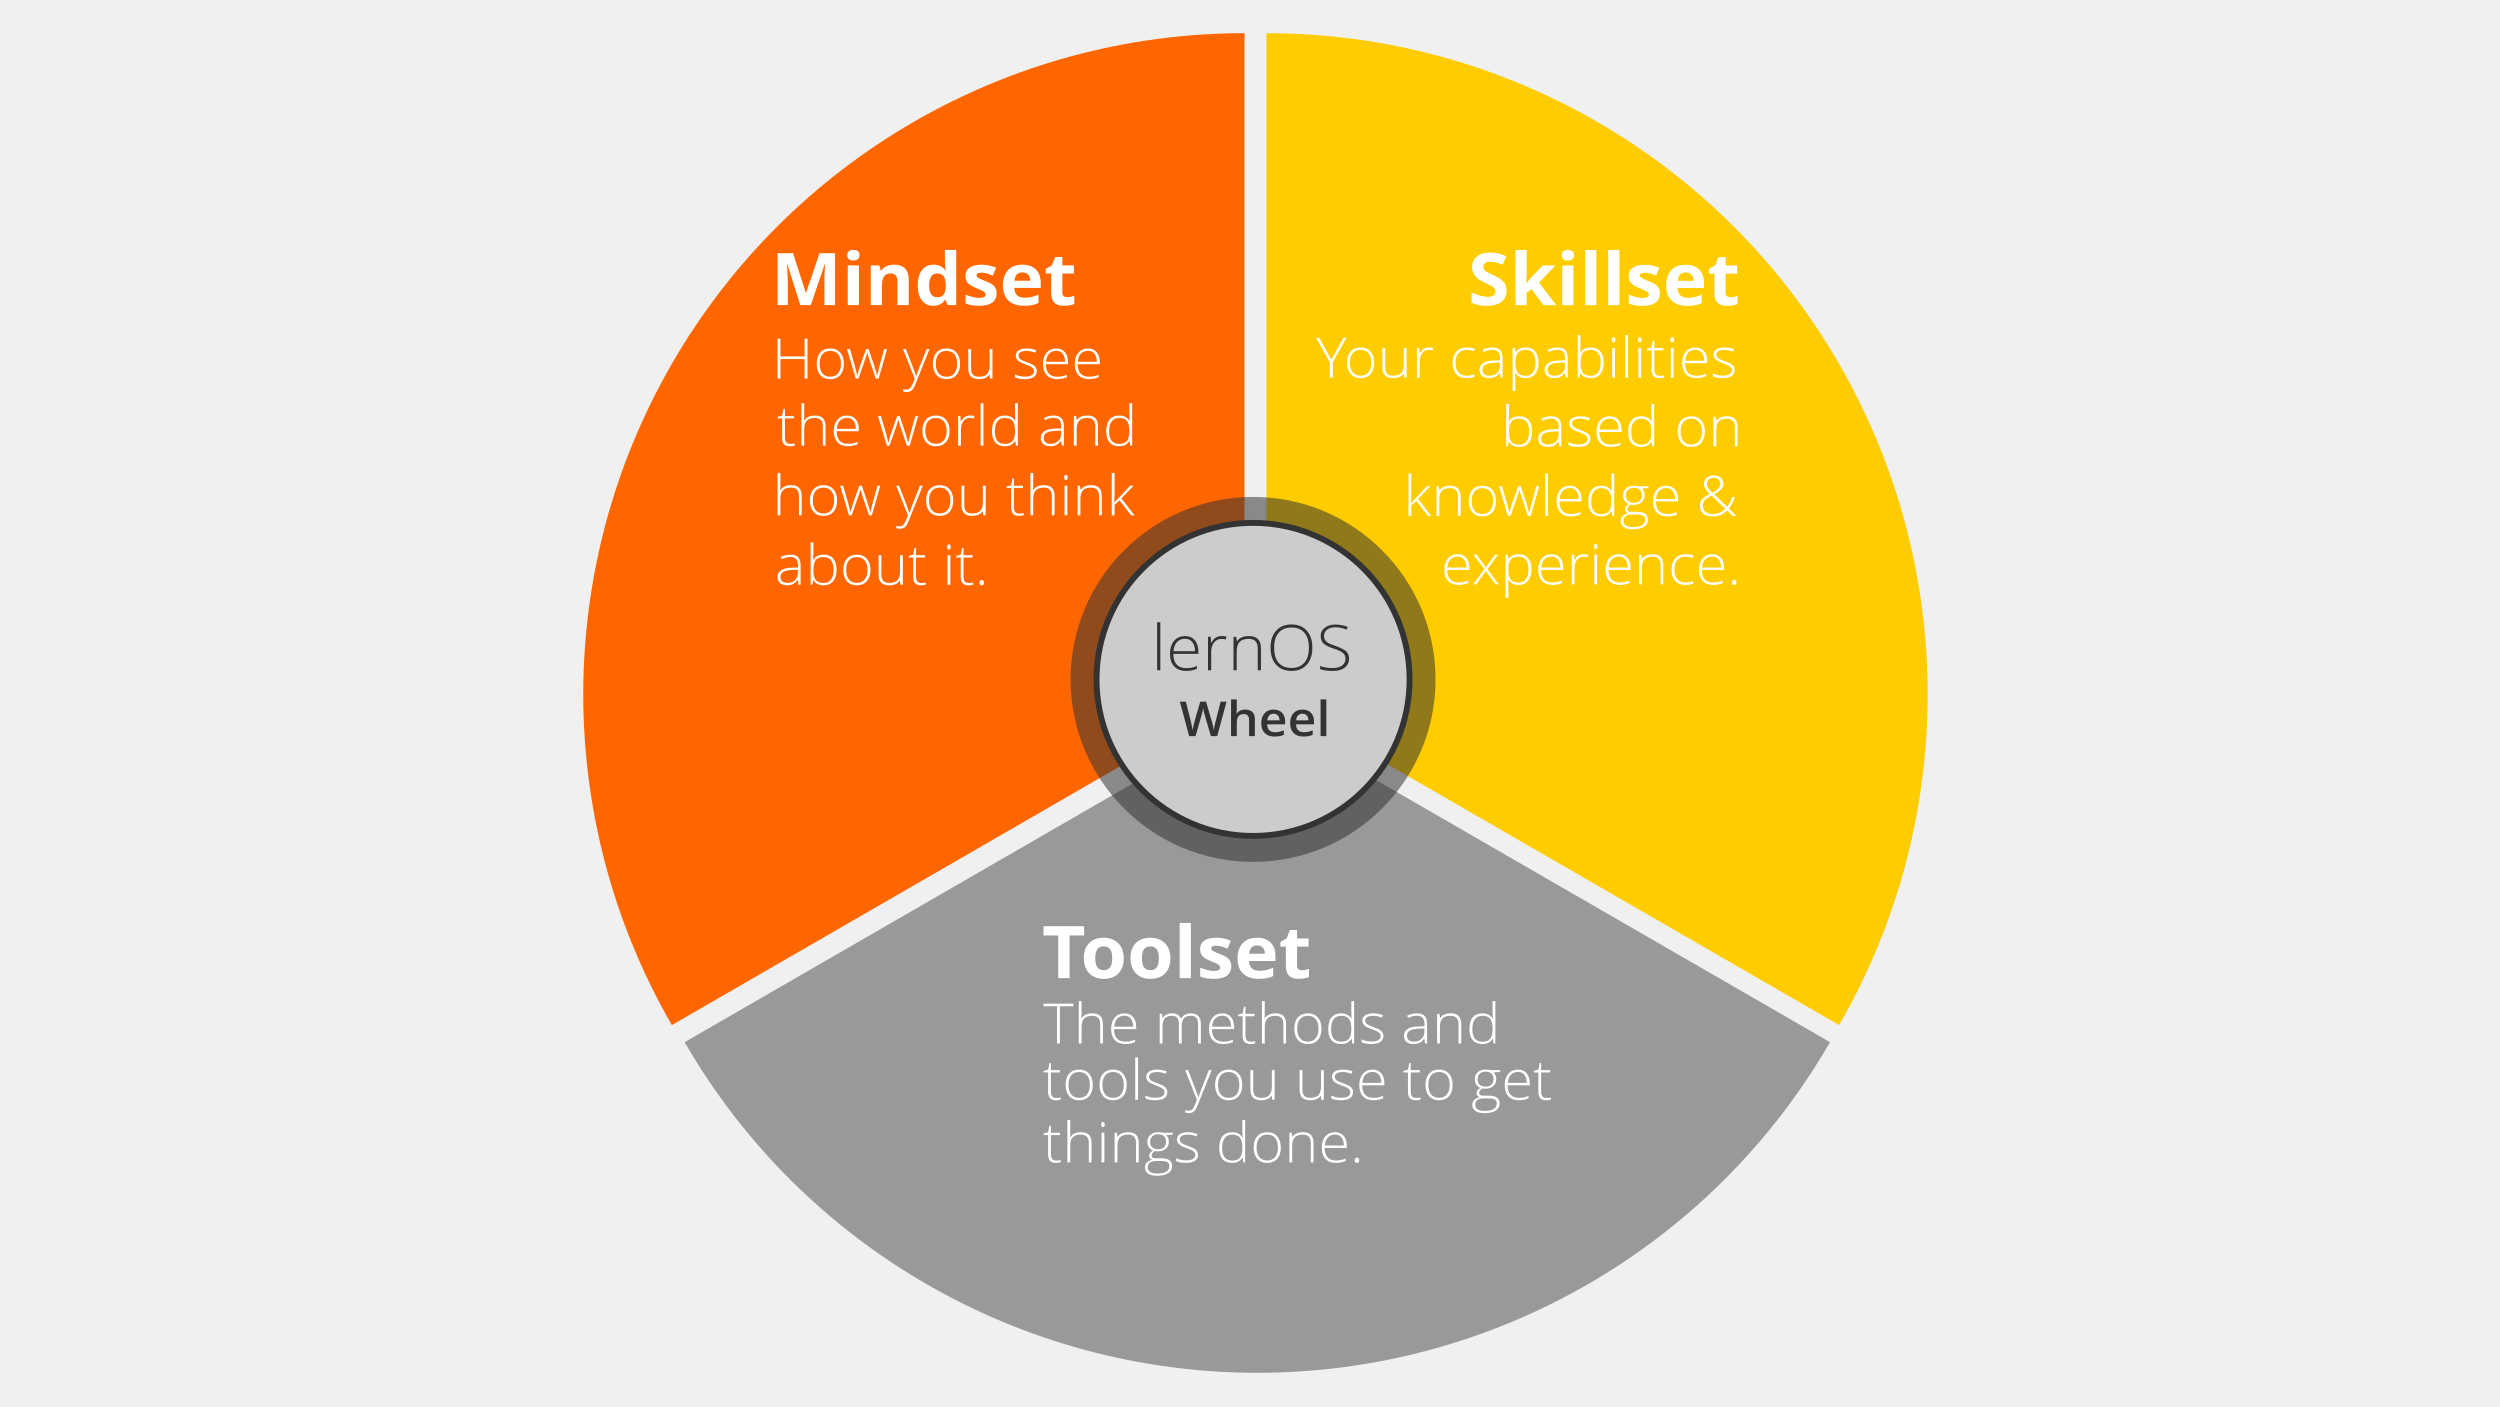
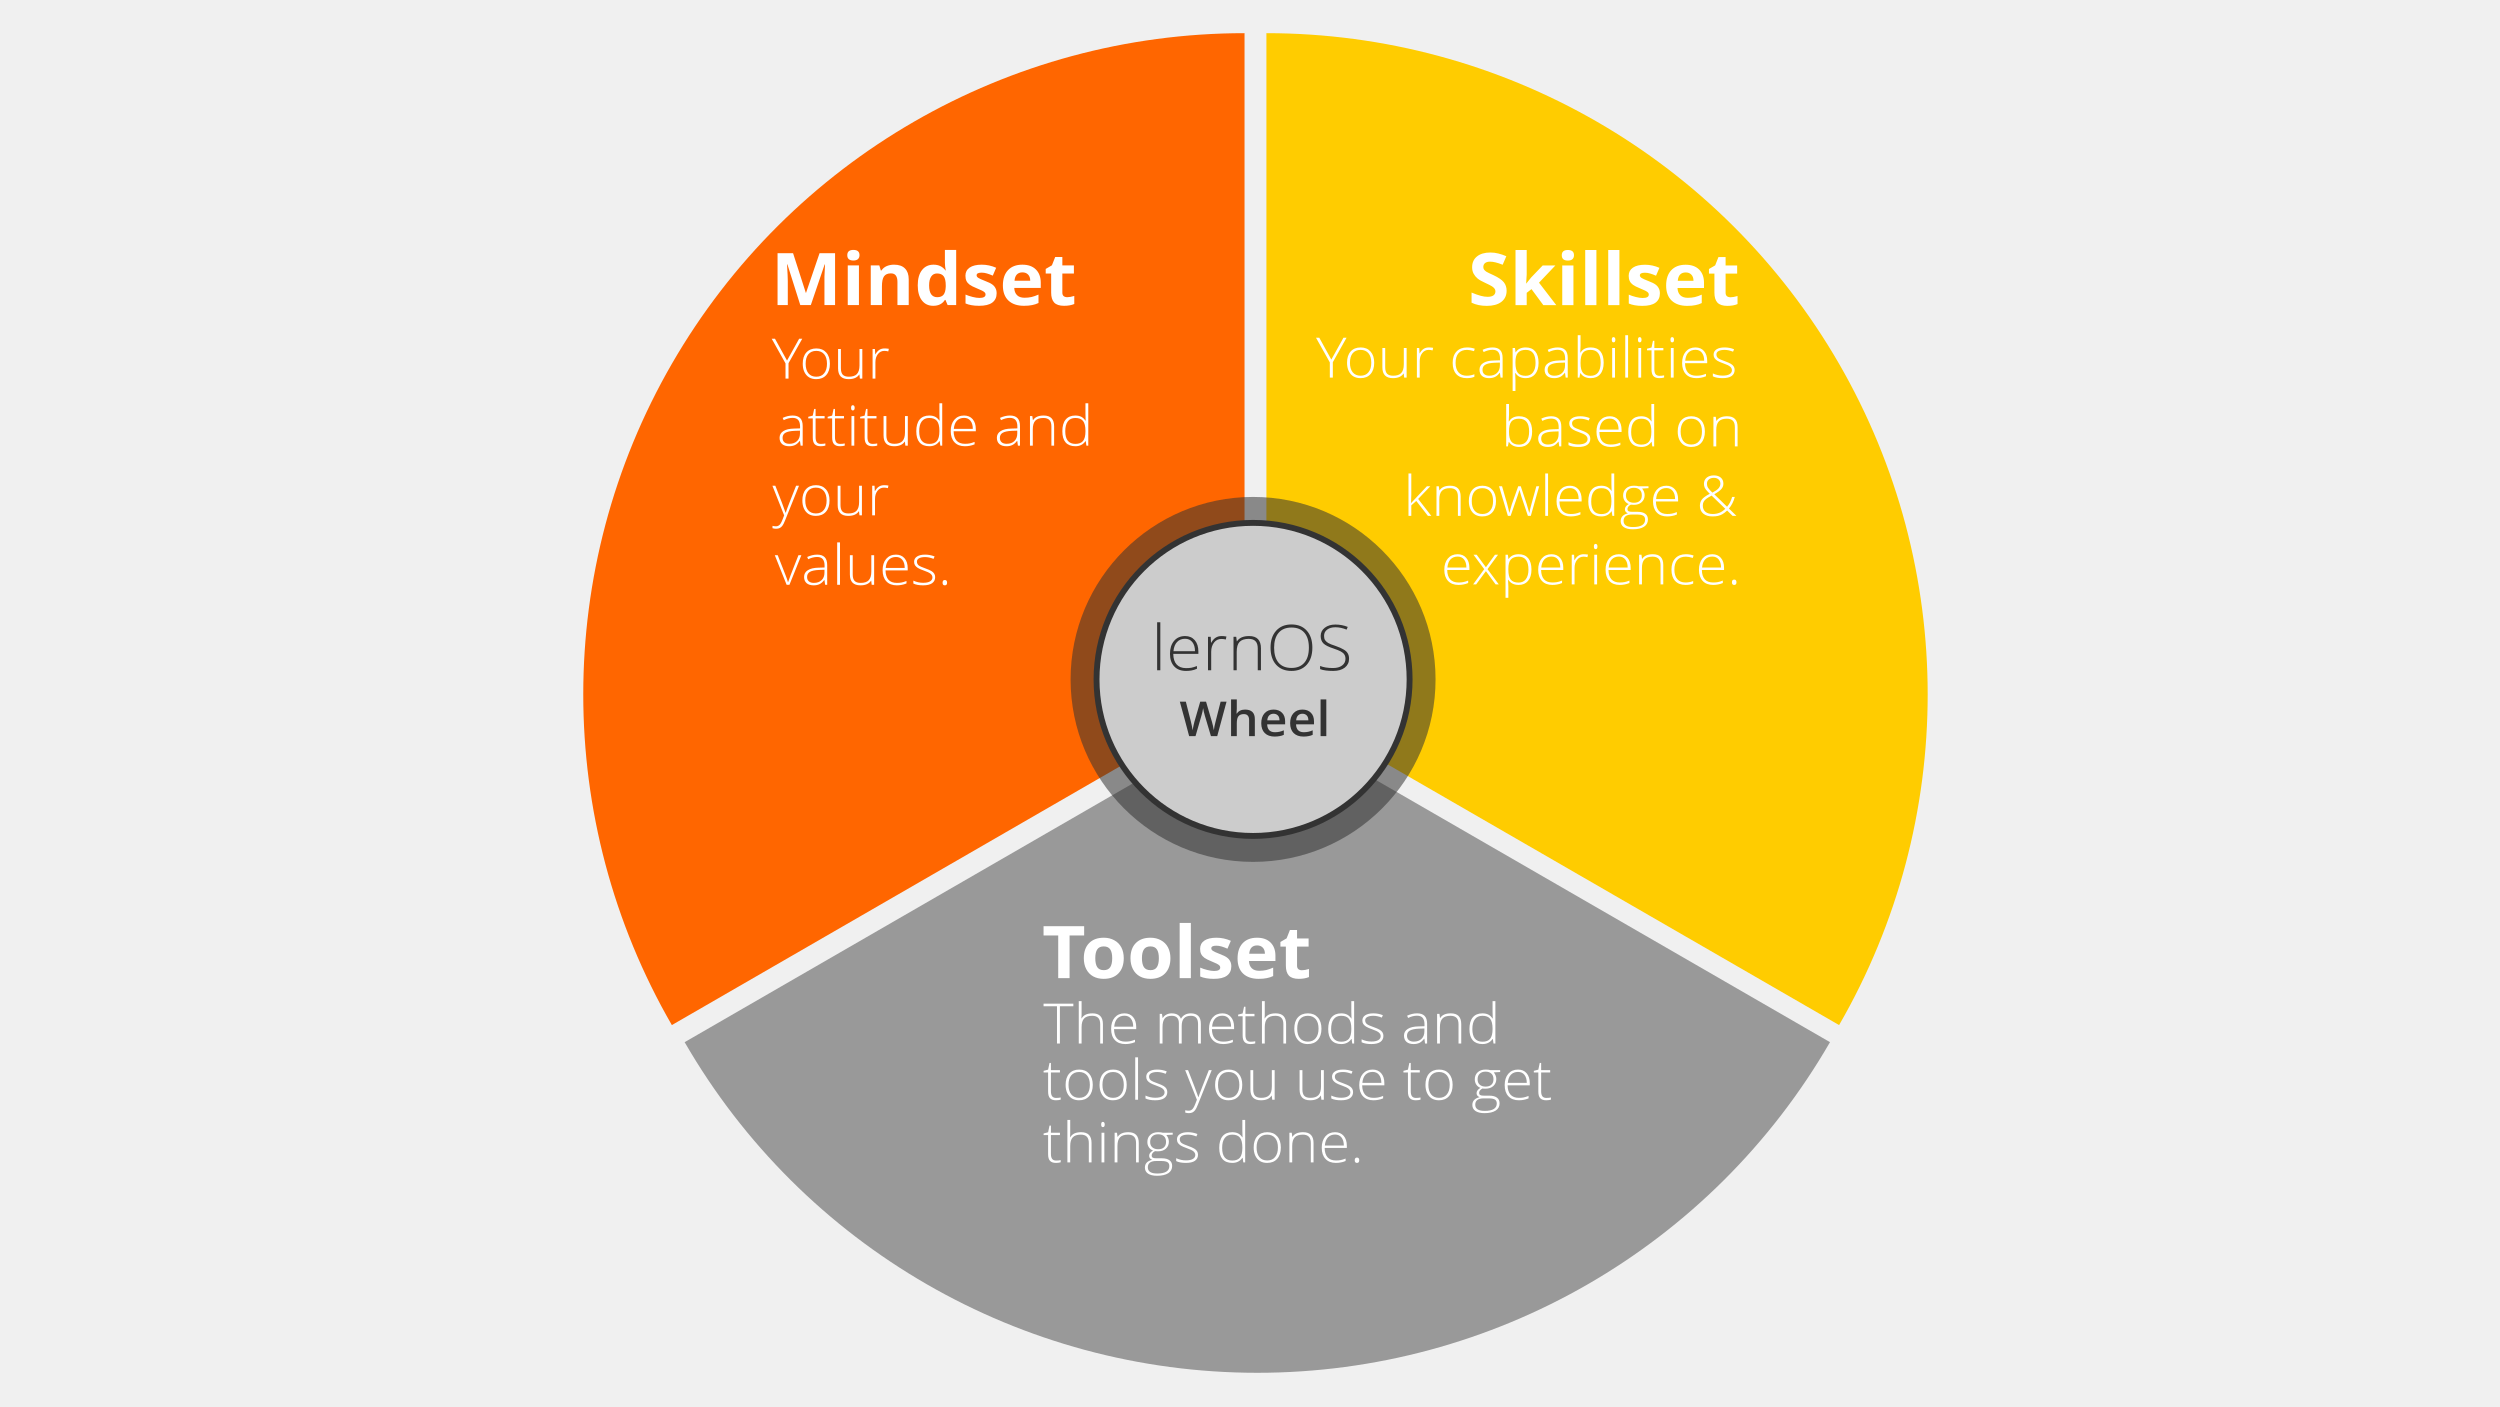
<svg xmlns="http://www.w3.org/2000/svg" width="1600" height="900" viewBox="0 0 423.333 238.125" version="1.1" id="svg311">
  <defs id="defs305">
    <marker orient="auto" refY="0.0" refX="0.0" id="DiamondLend" style="overflow:visible">
      <path id="path3225" d="M 0,-7.071 L -7.071,0 L 0,7.071 L 7.071,0 L 0,-7.071 z " style="fill-rule:evenodd;stroke:#000000;stroke-width:1pt;stroke-opacity:1;fill:#000000;fill-opacity:1" transform="scale(0.8) translate(-7,0)" />
    </marker>
    <marker orient="auto" refY="0.0" refX="0.0" id="marker3402" style="overflow:visible;">
      <path id="path3400" style="fill-rule:evenodd;stroke-width:0.625;stroke-linejoin:round;stroke:#000000;stroke-opacity:1;fill:#000000;fill-opacity:1" d="M 8.719,4.034 L -2.207,0.016 L 8.719,-4.002 C 6.973,-1.63 6.983,1.616 8.719,4.034 z " transform="scale(1.1) rotate(180) translate(1,0)" />
    </marker>
    <marker orient="auto" refY="0.0" refX="0.0" id="Arrow1Lstart" style="overflow:visible">
      <path id="path3128" d="M 0.0,0.0 L 5.0,-5.0 L -12.5,0.0 L 5.0,5.0 L 0.0,0.0 z " style="fill-rule:evenodd;stroke:#000000;stroke-width:1pt;stroke-opacity:1;fill:#000000;fill-opacity:1" transform="scale(0.8) translate(12.5,0)" />
    </marker>
    <marker orient="auto" refY="0.0" refX="0.0" id="Arrow1Lend" style="overflow:visible;">
      <path id="path3131" d="M 0.0,0.0 L 5.0,-5.0 L -12.5,0.0 L 5.0,5.0 L 0.0,0.0 z " style="fill-rule:evenodd;stroke:#000000;stroke-width:1pt;stroke-opacity:1;fill:#000000;fill-opacity:1" transform="scale(0.8) rotate(180) translate(12.5,0)" />
    </marker>
    <marker orient="auto" refY="0.0" refX="0.0" id="Arrow2Lstart" style="overflow:visible">
      <path id="path3146" style="fill-rule:evenodd;stroke-width:0.625;stroke-linejoin:round;stroke:#000000;stroke-opacity:1;fill:#000000;fill-opacity:1" d="M 8.719,4.034 L -2.207,0.016 L 8.719,-4.002 C 6.973,-1.63 6.983,1.616 8.719,4.034 z " transform="scale(1.1) translate(1,0)" />
    </marker>
    <marker orient="auto" refY="0.0" refX="0.0" id="Arrow2Lend" style="overflow:visible;">
      <path id="path3149" style="fill-rule:evenodd;stroke-width:0.625;stroke-linejoin:round;stroke:#000000;stroke-opacity:1;fill:#000000;fill-opacity:1" d="M 8.719,4.034 L -2.207,0.016 L 8.719,-4.002 C 6.973,-1.63 6.983,1.616 8.719,4.034 z " transform="scale(1.1) rotate(180) translate(1,0)" />
    </marker>
  </defs>
  <g id="layer1" transform="translate(0,-58.87497)">
    <path style="opacity:1;fill:#999999;fill-opacity:1;stroke:none;stroke-width:0.285;stroke-linecap:butt;stroke-miterlimit:4;stroke-dasharray:none;stroke-dashoffset:0;stroke-opacity:1;paint-order:normal" id="path1348-9-6" d="M 309.878,235.348 A 111.976,111.976 0 0 1 212.904,291.335 111.976,111.976 0 0 1 115.931,235.348 l 96.974,-55.988 z" />
    <path style="opacity:1;fill:#ffcc00;fill-opacity:1;stroke:none;stroke-width:0.285;stroke-linecap:butt;stroke-miterlimit:4;stroke-dasharray:none;stroke-dashoffset:0;stroke-opacity:1;paint-order:normal" id="path1348-9" d="m 214.445,64.491 a 111.976,111.976 0 0 1 96.974,55.988 111.976,111.976 0 0 1 0,111.976 l -96.974,-55.988 z" />
    <path style="opacity:1;fill:#ff6600;fill-opacity:1;stroke:none;stroke-width:0.285;stroke-linecap:butt;stroke-miterlimit:4;stroke-dasharray:none;stroke-dashoffset:0;stroke-opacity:1;paint-order:normal" id="path1348" d="m 113.767,232.455 a 111.976,111.976 0 0 1 0,-111.976 111.976,111.976 0 0 1 96.974,-55.988 l 0,111.976 z" />
    <text id="text854-4-0-2" y="112.577" x="128.157" style="font-style:normal;font-variant:normal;font-weight:bold;font-stretch:normal;font-size:12.529px;line-height:1.25;font-family:'Open Sans';-inkscape-font-specification:'Open Sans, Bold';font-variant-ligatures:normal;font-variant-caps:normal;font-variant-numeric:normal;font-feature-settings:normal;text-align:start;letter-spacing:0px;word-spacing:0px;writing-mode:lr-tb;text-anchor:start;fill:#ffffff;fill-opacity:1;stroke:none;stroke-width:0.234;" xml:space="preserve" transform="scale(1.018442,0.9818923)">
      <tspan style="font-style:normal;font-variant:normal;font-weight:bold;font-stretch:normal;font-size:12.529px;font-family:'Open Sans';-inkscape-font-specification:'Open Sans, Bold';font-variant-ligatures:normal;font-variant-caps:normal;font-variant-numeric:normal;font-feature-settings:normal;text-align:start;writing-mode:lr-tb;text-anchor:start;stroke-width:0.234;fill:#ffffff;" y="112.577" x="128.157" id="tspan852-1-1-0">Mindset</tspan>
    </text>
    <g id="layer2" transform="matrix(0.3684299,0,0,0.3684299,-58.94856,-85.35036)" />
    <flowRoot xml:space="preserve" id="flowRoot1404" style="fill:black;fill-opacity:1;stroke:none;font-family:sans-serif;font-style:normal;font-weight:normal;font-size:40px;line-height:1.25;letter-spacing:0px;word-spacing:0px">
      <flowRegion id="flowRegion1406">
        <rect id="rect1408" width="21.429" height="168.571" x="542.857" y="-331.429" />
      </flowRegion>
      <flowPara id="flowPara1410" />
    </flowRoot>
-     <text id="text854-4-0-2-1" y="125.255" x="128.31" style="font-style:normal;font-variant:normal;font-weight:bold;font-stretch:normal;font-size:9.623px;line-height:1.25;font-family:'Open Sans';-inkscape-font-specification:'Open Sans, Bold';font-variant-ligatures:normal;font-variant-caps:normal;font-variant-numeric:normal;font-feature-settings:normal;text-align:start;letter-spacing:0px;word-spacing:0px;writing-mode:lr-tb;text-anchor:start;fill:#ffffff;fill-opacity:1;stroke:none;stroke-width:0.18;" xml:space="preserve" transform="scale(1.018442,0.9818923)">
-       <tspan style="font-style:normal;font-variant:normal;font-weight:300;font-stretch:normal;font-size:9.623px;font-family:'Open Sans';-inkscape-font-specification:'Open Sans, Light';font-variant-ligatures:normal;font-variant-caps:normal;font-variant-numeric:normal;font-feature-settings:normal;text-align:start;writing-mode:lr-tb;text-anchor:start;stroke-width:0.18;fill:#ffffff;" y="125.255" x="128.31" id="tspan852-1-1-0-1">How you see</tspan>
+     <text id="text854-4-0-2-1" y="125.255" x="128.31" style="font-style:normal;font-variant:normal;font-weight:bold;font-stretch:normal;font-size:9.623px;line-height:1.25;font-family:'Open Sans';-inkscape-font-specification:'Open Sans, Bold';font-variant-ligatures:normal;font-variant-caps:normal;font-variant-numeric:normal;font-feature-settings:normal;text-align:start;letter-spacing:0px;word-spacing:0px;writing-mode:lr-tb;text-anchor:start;fill:#ffffff;fill-opacity:1;stroke:none;stroke-width:0.18" xml:space="preserve" transform="scale(1.018442,0.9818923)">
+       <tspan style="font-style:normal;font-variant:normal;font-weight:300;font-stretch:normal;font-size:9.623px;font-family:'Open Sans';-inkscape-font-specification:'Open Sans, Light';font-variant-ligatures:normal;font-variant-caps:normal;font-variant-numeric:normal;font-feature-settings:normal;text-align:start;writing-mode:lr-tb;text-anchor:start;fill:#ffffff;stroke-width:0.18" y="125.255" x="128.31" id="tspan852-1-1-0-1">Your</tspan>
    </text>
-     <text id="text854-4-0-2-1-7" y="136.823" x="129.165" style="font-style:normal;font-variant:normal;font-weight:bold;font-stretch:normal;font-size:9.623px;line-height:1.25;font-family:'Open Sans';-inkscape-font-specification:'Open Sans, Bold';font-variant-ligatures:normal;font-variant-caps:normal;font-variant-numeric:normal;font-feature-settings:normal;text-align:start;letter-spacing:0px;word-spacing:0px;writing-mode:lr-tb;text-anchor:start;fill:#ffffff;fill-opacity:1;stroke:none;stroke-width:0.18;" xml:space="preserve" transform="scale(1.018442,0.9818923)">
-       <tspan style="font-style:normal;font-variant:normal;font-weight:300;font-stretch:normal;font-size:9.623px;font-family:'Open Sans';-inkscape-font-specification:'Open Sans, Light';font-variant-ligatures:normal;font-variant-caps:normal;font-variant-numeric:normal;font-feature-settings:normal;text-align:start;writing-mode:lr-tb;text-anchor:start;stroke-width:0.18;fill:#ffffff;" y="136.823" x="129.165" id="tspan852-1-1-0-1-9">the world and</tspan>
+     <text id="text854-4-0-2-1-7" y="136.823" x="129.165" style="font-style:normal;font-variant:normal;font-weight:bold;font-stretch:normal;font-size:9.623px;line-height:1.25;font-family:'Open Sans';-inkscape-font-specification:'Open Sans, Bold';font-variant-ligatures:normal;font-variant-caps:normal;font-variant-numeric:normal;font-feature-settings:normal;text-align:start;letter-spacing:0px;word-spacing:0px;writing-mode:lr-tb;text-anchor:start;fill:#ffffff;fill-opacity:1;stroke:none;stroke-width:0.18" xml:space="preserve" transform="scale(1.018442,0.9818923)">
+       <tspan style="font-style:normal;font-variant:normal;font-weight:300;font-stretch:normal;font-size:9.623px;font-family:'Open Sans';-inkscape-font-specification:'Open Sans, Light';font-variant-ligatures:normal;font-variant-caps:normal;font-variant-numeric:normal;font-feature-settings:normal;text-align:start;writing-mode:lr-tb;text-anchor:start;fill:#ffffff;stroke-width:0.18" y="136.823" x="129.165" id="tspan852-1-1-0-1-9">attitude and</tspan>
    </text>
-     <text id="text854-4-0-2-1-7-0" y="148.835" x="128.427" style="font-style:normal;font-variant:normal;font-weight:bold;font-stretch:normal;font-size:9.623px;line-height:1.25;font-family:'Open Sans';-inkscape-font-specification:'Open Sans, Bold';font-variant-ligatures:normal;font-variant-caps:normal;font-variant-numeric:normal;font-feature-settings:normal;text-align:start;letter-spacing:0px;word-spacing:0px;writing-mode:lr-tb;text-anchor:start;fill:#ffffff;fill-opacity:1;stroke:none;stroke-width:0.18;" xml:space="preserve" transform="scale(1.018442,0.9818923)">
-       <tspan style="font-style:normal;font-variant:normal;font-weight:300;font-stretch:normal;font-size:9.623px;font-family:'Open Sans';-inkscape-font-specification:'Open Sans, Light';font-variant-ligatures:normal;font-variant-caps:normal;font-variant-numeric:normal;font-feature-settings:normal;text-align:start;writing-mode:lr-tb;text-anchor:start;stroke-width:0.18;fill:#ffffff;" y="148.835" x="128.427" id="tspan852-1-1-0-1-9-1">how you think</tspan>
+     <text id="text854-4-0-2-1-7-0" y="148.835" x="128.427" style="font-style:normal;font-variant:normal;font-weight:bold;font-stretch:normal;font-size:9.623px;line-height:1.25;font-family:'Open Sans';-inkscape-font-specification:'Open Sans, Bold';font-variant-ligatures:normal;font-variant-caps:normal;font-variant-numeric:normal;font-feature-settings:normal;text-align:start;letter-spacing:0px;word-spacing:0px;writing-mode:lr-tb;text-anchor:start;fill:#ffffff;fill-opacity:1;stroke:none;stroke-width:0.18" xml:space="preserve" transform="scale(1.018442,0.9818923)">
+       <tspan style="font-style:normal;font-variant:normal;font-weight:300;font-stretch:normal;font-size:9.623px;font-family:'Open Sans';-inkscape-font-specification:'Open Sans, Light';font-variant-ligatures:normal;font-variant-caps:normal;font-variant-numeric:normal;font-feature-settings:normal;text-align:start;writing-mode:lr-tb;text-anchor:start;fill:#ffffff;stroke-width:0.18" y="148.835" x="128.427" id="tspan852-1-1-0-1-9-1">your</tspan>
    </text>
-     <text id="text854-4-0-2-1-7-0-7" y="160.814" x="128.822" style="font-style:normal;font-variant:normal;font-weight:bold;font-stretch:normal;font-size:9.623px;line-height:1.25;font-family:'Open Sans';-inkscape-font-specification:'Open Sans, Bold';font-variant-ligatures:normal;font-variant-caps:normal;font-variant-numeric:normal;font-feature-settings:normal;text-align:start;letter-spacing:0px;word-spacing:0px;writing-mode:lr-tb;text-anchor:start;fill:#ffffff;fill-opacity:1;stroke:none;stroke-width:0.18;" xml:space="preserve" transform="scale(1.018442,0.9818923)">
-       <tspan style="font-style:normal;font-variant:normal;font-weight:300;font-stretch:normal;font-size:9.623px;font-family:'Open Sans';-inkscape-font-specification:'Open Sans, Light';font-variant-ligatures:normal;font-variant-caps:normal;font-variant-numeric:normal;font-feature-settings:normal;text-align:start;writing-mode:lr-tb;text-anchor:start;stroke-width:0.18;fill:#ffffff;" y="160.814" x="128.822" id="tspan852-1-1-0-1-9-1-4">about it.</tspan>
+     <text id="text854-4-0-2-1-7-0-7" y="160.814" x="128.822" style="font-style:normal;font-variant:normal;font-weight:bold;font-stretch:normal;font-size:9.623px;line-height:1.25;font-family:'Open Sans';-inkscape-font-specification:'Open Sans, Bold';font-variant-ligatures:normal;font-variant-caps:normal;font-variant-numeric:normal;font-feature-settings:normal;text-align:start;letter-spacing:0px;word-spacing:0px;writing-mode:lr-tb;text-anchor:start;fill:#ffffff;fill-opacity:1;stroke:none;stroke-width:0.18" xml:space="preserve" transform="scale(1.018442,0.9818923)">
+       <tspan style="font-style:normal;font-variant:normal;font-weight:300;font-stretch:normal;font-size:9.623px;font-family:'Open Sans';-inkscape-font-specification:'Open Sans, Light';font-variant-ligatures:normal;font-variant-caps:normal;font-variant-numeric:normal;font-feature-settings:normal;text-align:start;writing-mode:lr-tb;text-anchor:start;fill:#ffffff;stroke-width:0.18" y="160.814" x="128.822" id="tspan852-1-1-0-1-9-1-4">values.</tspan>
    </text>
    <text id="text854-4-0-2-4" y="112.585" x="244.092" style="font-style:normal;font-variant:normal;font-weight:bold;font-stretch:normal;font-size:12.529px;line-height:1.25;font-family:'Open Sans';-inkscape-font-specification:'Open Sans, Bold';font-variant-ligatures:normal;font-variant-caps:normal;font-variant-numeric:normal;font-feature-settings:normal;text-align:start;letter-spacing:0px;word-spacing:0px;writing-mode:lr-tb;text-anchor:start;fill:#ffffff;fill-opacity:1;stroke:none;stroke-width:0.234;" xml:space="preserve" transform="scale(1.018442,0.9818923)">
      <tspan style="font-style:normal;font-variant:normal;font-weight:bold;font-stretch:normal;font-size:12.529px;font-family:'Open Sans';-inkscape-font-specification:'Open Sans, Bold';font-variant-ligatures:normal;font-variant-caps:normal;font-variant-numeric:normal;font-feature-settings:normal;text-align:start;writing-mode:lr-tb;text-anchor:start;stroke-width:0.234;fill:#ffffff;" y="112.585" x="244.092" id="tspan852-1-1-0-3">Skillset</tspan>
    </text>
    <text id="text854-4-0-2-1-2" y="125.082" x="218.81" style="font-style:normal;font-variant:normal;font-weight:bold;font-stretch:normal;font-size:9.623px;line-height:1.25;font-family:'Open Sans';-inkscape-font-specification:'Open Sans, Bold';font-variant-ligatures:normal;font-variant-caps:normal;font-variant-numeric:normal;font-feature-settings:normal;text-align:start;letter-spacing:0px;word-spacing:0px;writing-mode:lr-tb;text-anchor:start;fill:#ffffff;fill-opacity:1;stroke:none;stroke-width:0.18;" xml:space="preserve" transform="scale(1.018442,0.9818923)">
      <tspan style="font-style:normal;font-variant:normal;font-weight:300;font-stretch:normal;font-size:9.623px;font-family:'Open Sans';-inkscape-font-specification:'Open Sans, Light';font-variant-ligatures:normal;font-variant-caps:normal;font-variant-numeric:normal;font-feature-settings:normal;text-align:start;writing-mode:lr-tb;text-anchor:start;stroke-width:0.18;fill:#ffffff;" y="125.082" x="218.81" id="tspan852-1-1-0-1-5">Your capabilities</tspan>
    </text>
    <text id="text854-4-0-2-1-2-7" y="136.948" x="249.569" style="font-style:normal;font-variant:normal;font-weight:bold;font-stretch:normal;font-size:9.623px;line-height:1.25;font-family:'Open Sans';-inkscape-font-specification:'Open Sans, Bold';font-variant-ligatures:normal;font-variant-caps:normal;font-variant-numeric:normal;font-feature-settings:normal;text-align:start;letter-spacing:0px;word-spacing:0px;writing-mode:lr-tb;text-anchor:start;fill:#ffffff;fill-opacity:1;stroke:none;stroke-width:0.18;" xml:space="preserve" transform="scale(1.018442,0.9818923)">
      <tspan style="font-style:normal;font-variant:normal;font-weight:300;font-stretch:normal;font-size:9.623px;font-family:'Open Sans';-inkscape-font-specification:'Open Sans, Light';font-variant-ligatures:normal;font-variant-caps:normal;font-variant-numeric:normal;font-feature-settings:normal;text-align:start;writing-mode:lr-tb;text-anchor:start;stroke-width:0.18;fill:#ffffff;" y="136.948" x="249.569" id="tspan852-1-1-0-1-5-7">based on</tspan>
    </text>
    <text id="text854-4-0-2-1-2-7-2" y="148.931" x="233.325" style="font-style:normal;font-variant:normal;font-weight:bold;font-stretch:normal;font-size:9.623px;line-height:1.25;font-family:'Open Sans';-inkscape-font-specification:'Open Sans, Bold';font-variant-ligatures:normal;font-variant-caps:normal;font-variant-numeric:normal;font-feature-settings:normal;text-align:start;letter-spacing:0px;word-spacing:0px;writing-mode:lr-tb;text-anchor:start;fill:#ffffff;fill-opacity:1;stroke:none;stroke-width:0.18;" xml:space="preserve" transform="scale(1.018442,0.9818923)">
      <tspan style="font-style:normal;font-variant:normal;font-weight:300;font-stretch:normal;font-size:9.623px;font-family:'Open Sans';-inkscape-font-specification:'Open Sans, Light';font-variant-ligatures:normal;font-variant-caps:normal;font-variant-numeric:normal;font-feature-settings:normal;text-align:start;writing-mode:lr-tb;text-anchor:start;stroke-width:0.18;fill:#ffffff;" y="148.931" x="233.325" id="tspan852-1-1-0-1-5-7-7">knowledge &amp;</tspan>
    </text>
    <text id="text854-4-0-2-1-2-7-2-7" y="239.921" x="173.461" style="font-style:normal;font-variant:normal;font-weight:bold;font-stretch:normal;font-size:9.623px;line-height:1.25;font-family:'Open Sans';-inkscape-font-specification:'Open Sans, Bold';font-variant-ligatures:normal;font-variant-caps:normal;font-variant-numeric:normal;font-feature-settings:normal;text-align:start;letter-spacing:0px;word-spacing:0px;writing-mode:lr-tb;text-anchor:start;fill:#ffffff;fill-opacity:1;stroke:none;stroke-width:0.18;" xml:space="preserve" transform="scale(1.018442,0.9818923)">
      <tspan style="font-style:normal;font-variant:normal;font-weight:300;font-stretch:normal;font-size:9.623px;font-family:'Open Sans';-inkscape-font-specification:'Open Sans, Light';font-variant-ligatures:normal;font-variant-caps:normal;font-variant-numeric:normal;font-feature-settings:normal;text-align:start;writing-mode:lr-tb;text-anchor:start;stroke-width:0.18;fill:#ffffff;" y="239.921" x="173.461" id="tspan852-1-1-0-1-5-7-7-9">The methods and</tspan>
    </text>
    <text id="text854-4-0-2-4-6" y="228.646" x="173.258" style="font-style:normal;font-variant:normal;font-weight:bold;font-stretch:normal;font-size:12.529px;line-height:1.25;font-family:'Open Sans';-inkscape-font-specification:'Open Sans, Bold';font-variant-ligatures:normal;font-variant-caps:normal;font-variant-numeric:normal;font-feature-settings:normal;text-align:start;letter-spacing:0px;word-spacing:0px;writing-mode:lr-tb;text-anchor:start;fill:#ffffff;fill-opacity:1;stroke:none;stroke-width:0.234;" xml:space="preserve" transform="scale(1.018442,0.9818923)">
      <tspan style="font-style:normal;font-variant:normal;font-weight:bold;font-stretch:normal;font-size:12.529px;font-family:'Open Sans';-inkscape-font-specification:'Open Sans, Bold';font-variant-ligatures:normal;font-variant-caps:normal;font-variant-numeric:normal;font-feature-settings:normal;text-align:start;writing-mode:lr-tb;text-anchor:start;stroke-width:0.234;fill:#ffffff;" y="228.646" x="173.258" id="tspan852-1-1-0-3-4">Toolset</tspan>
    </text>
    <text id="text854-4-0-2-1-2-7-2-7-6" y="160.744" x="239.579" style="font-style:normal;font-variant:normal;font-weight:bold;font-stretch:normal;font-size:9.623px;line-height:1.25;font-family:'Open Sans';-inkscape-font-specification:'Open Sans, Bold';font-variant-ligatures:normal;font-variant-caps:normal;font-variant-numeric:normal;font-feature-settings:normal;text-align:start;letter-spacing:0px;word-spacing:0px;writing-mode:lr-tb;text-anchor:start;fill:#ffffff;fill-opacity:1;stroke:none;stroke-width:0.18;" xml:space="preserve" transform="scale(1.018442,0.9818923)">
      <tspan style="font-style:normal;font-variant:normal;font-weight:300;font-stretch:normal;font-size:9.623px;font-family:'Open Sans';-inkscape-font-specification:'Open Sans, Light';font-variant-ligatures:normal;font-variant-caps:normal;font-variant-numeric:normal;font-feature-settings:normal;text-align:start;writing-mode:lr-tb;text-anchor:start;stroke-width:0.18;fill:#ffffff;" y="160.744" x="239.579" id="tspan852-1-1-0-1-5-7-7-9-5">experience.</tspan>
    </text>
    <text id="text854-4-0-2-1-2-7-2-7-1" y="249.616" x="173.391" style="font-style:normal;font-variant:normal;font-weight:bold;font-stretch:normal;font-size:9.623px;line-height:1.25;font-family:'Open Sans';-inkscape-font-specification:'Open Sans, Bold';font-variant-ligatures:normal;font-variant-caps:normal;font-variant-numeric:normal;font-feature-settings:normal;text-align:start;letter-spacing:0px;word-spacing:0px;writing-mode:lr-tb;text-anchor:start;fill:#ffffff;fill-opacity:1;stroke:none;stroke-width:0.18;" xml:space="preserve" transform="scale(1.018442,0.9818923)">
      <tspan style="font-style:normal;font-variant:normal;font-weight:300;font-stretch:normal;font-size:9.623px;font-family:'Open Sans';-inkscape-font-specification:'Open Sans, Light';font-variant-ligatures:normal;font-variant-caps:normal;font-variant-numeric:normal;font-feature-settings:normal;text-align:start;writing-mode:lr-tb;text-anchor:start;stroke-width:0.18;fill:#ffffff;" y="249.616" x="173.391" id="tspan852-1-1-0-1-5-7-7-9-57">tools you use to get</tspan>
    </text>
    <text id="text854-4-0-2-1-2-7-2-7-1-1" y="260.419" x="173.391" style="font-style:normal;font-variant:normal;font-weight:bold;font-stretch:normal;font-size:9.623px;line-height:1.25;font-family:'Open Sans';-inkscape-font-specification:'Open Sans, Bold';font-variant-ligatures:normal;font-variant-caps:normal;font-variant-numeric:normal;font-feature-settings:normal;text-align:start;letter-spacing:0px;word-spacing:0px;writing-mode:lr-tb;text-anchor:start;fill:#ffffff;fill-opacity:1;stroke:none;stroke-width:0.18;" xml:space="preserve" transform="scale(1.018442,0.9818923)">
      <tspan style="font-style:normal;font-variant:normal;font-weight:300;font-stretch:normal;font-size:9.623px;font-family:'Open Sans';-inkscape-font-specification:'Open Sans, Light';font-variant-ligatures:normal;font-variant-caps:normal;font-variant-numeric:normal;font-feature-settings:normal;text-align:start;writing-mode:lr-tb;text-anchor:start;stroke-width:0.18;fill:#ffffff;" y="260.419" x="173.391" id="tspan852-1-1-0-1-5-7-7-9-57-2">things done.</tspan>
    </text>
    <g id="g1441" transform="translate(25.13542,-26.36384)">
      <circle r="30.9" cy="200.285" cx="187.051" id="path1386-9" style="opacity:1;fill:#333333;fill-opacity:0.541;stroke:#333333;stroke-width:0;stroke-linecap:butt;stroke-miterlimit:4;stroke-dasharray:none;stroke-dashoffset:0;stroke-opacity:1;paint-order:normal" />
      <g transform="translate(0,-0.3779907)" id="g1431">
        <circle style="opacity:1;fill:#cccccc;fill-opacity:1;stroke:#333333;stroke-width:1;stroke-linecap:butt;stroke-miterlimit:4;stroke-dasharray:none;stroke-dashoffset:0;stroke-opacity:1;paint-order:normal" id="path1386" cx="187.051" cy="200.663" r="26.506" />
        <g id="g1408" transform="translate(-24.95388,26.92875)">
          <text transform="scale(1.018442,0.9818923)" xml:space="preserve" style="font-style:normal;font-variant:normal;font-weight:bold;font-stretch:normal;font-size:10.911px;line-height:1.25;font-family:'Open Sans';-inkscape-font-specification:'Open Sans, Bold';font-variant-ligatures:normal;font-variant-caps:normal;font-variant-numeric:normal;font-feature-settings:normal;text-align:start;letter-spacing:0px;word-spacing:0px;writing-mode:lr-tb;text-anchor:start;fill:#333333;fill-opacity:1;stroke:none;stroke-width:0.204" x="191.246" y="175.368" id="text854-4-0-2-6">
            <tspan id="tspan852-1-1-0-7" x="191.246" y="175.368" style="font-style:normal;font-variant:normal;font-weight:300;font-stretch:normal;font-size:10.911px;font-family:'Open Sans';-inkscape-font-specification:'Open Sans, Light';font-variant-ligatures:normal;font-variant-caps:normal;font-variant-numeric:normal;font-feature-settings:normal;text-align:start;writing-mode:lr-tb;text-anchor:start;fill:#333333;stroke-width:0.204">lernOS</tspan>
          </text>
          <text transform="scale(1.018442,0.9818923)" xml:space="preserve" style="font-style:normal;font-variant:normal;font-weight:bold;font-stretch:normal;font-size:8.33px;line-height:1.25;font-family:'Open Sans';-inkscape-font-specification:'Open Sans, Bold';font-variant-ligatures:normal;font-variant-caps:normal;font-variant-numeric:normal;font-feature-settings:normal;text-align:start;letter-spacing:0px;word-spacing:0px;writing-mode:lr-tb;text-anchor:start;fill:#333333;fill-opacity:1;stroke:none;stroke-width:0.156" x="195.942" y="186.718" id="text854-4-0-2-6-8">
            <tspan id="tspan852-1-1-0-7-2" x="195.942" y="186.718" style="font-style:normal;font-variant:normal;font-weight:600;font-stretch:normal;font-size:8.329px;font-family:'Open Sans';-inkscape-font-specification:'Open Sans, Semi-Bold';font-variant-ligatures:normal;font-variant-caps:normal;font-variant-numeric:normal;font-feature-settings:normal;text-align:start;writing-mode:lr-tb;text-anchor:start;fill:#333333;stroke-width:0.156">Wheel</tspan>
          </text>
        </g>
      </g>
    </g>
  </g>
</svg>
